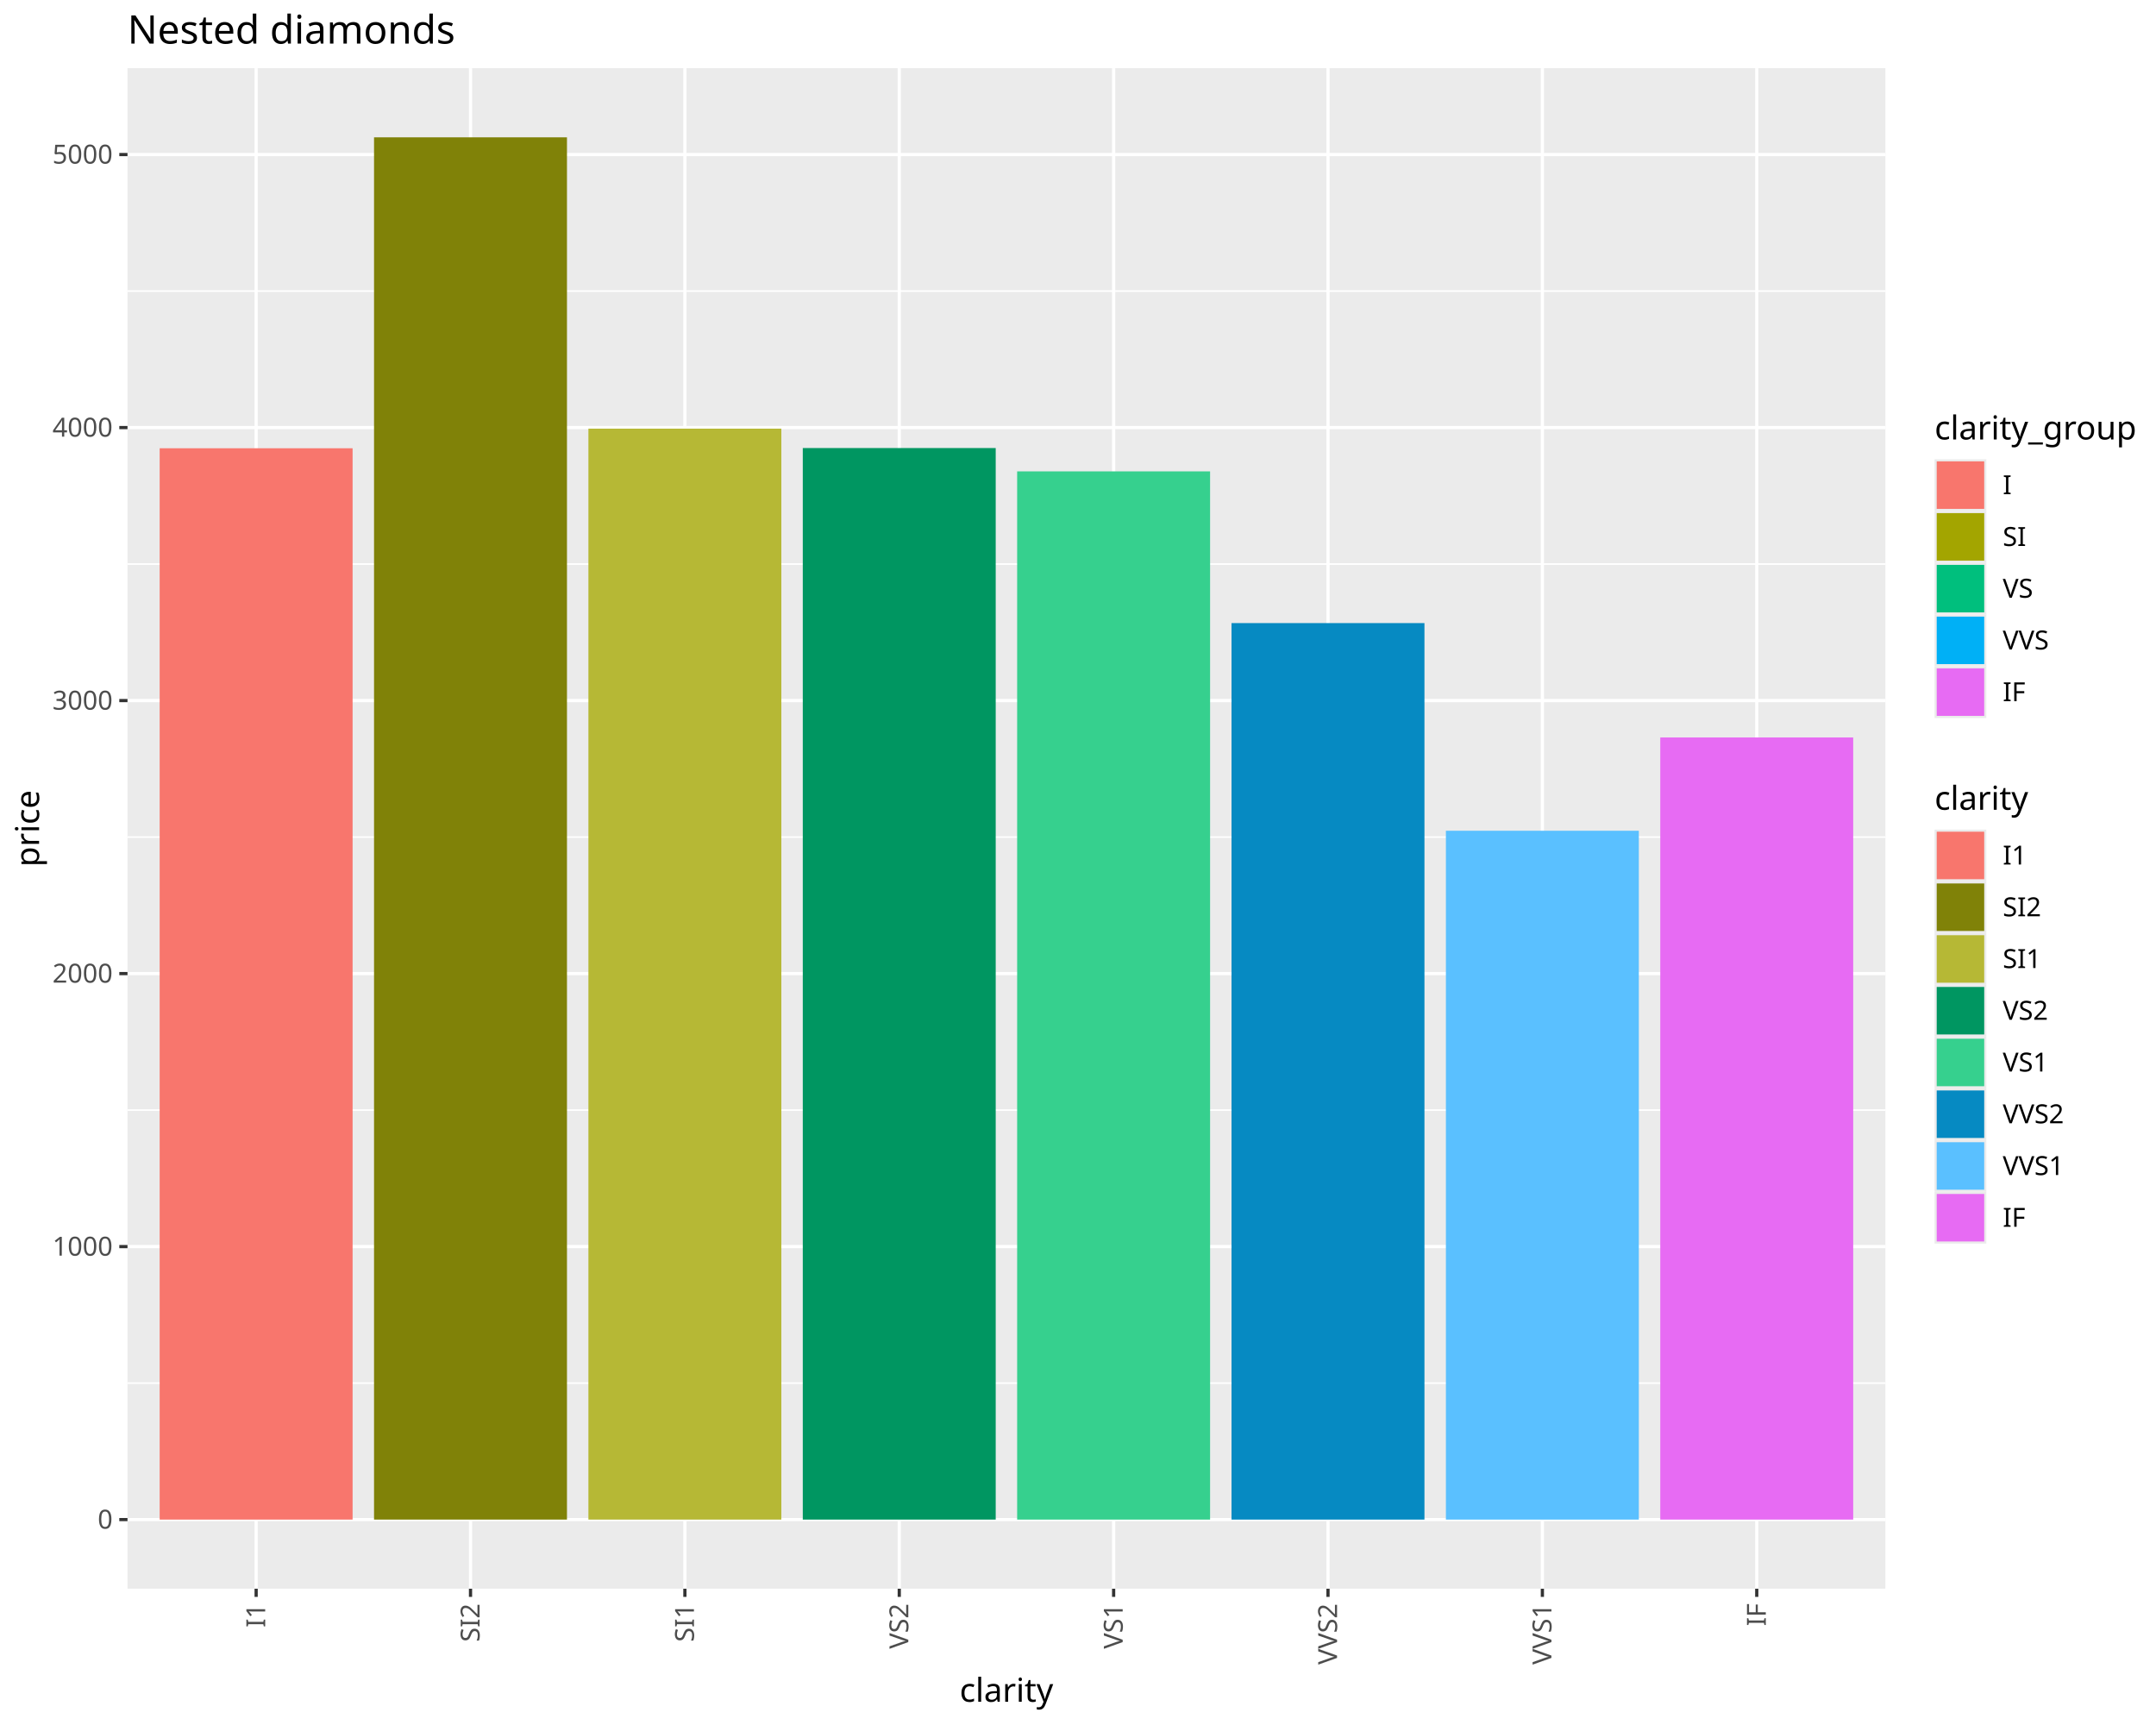
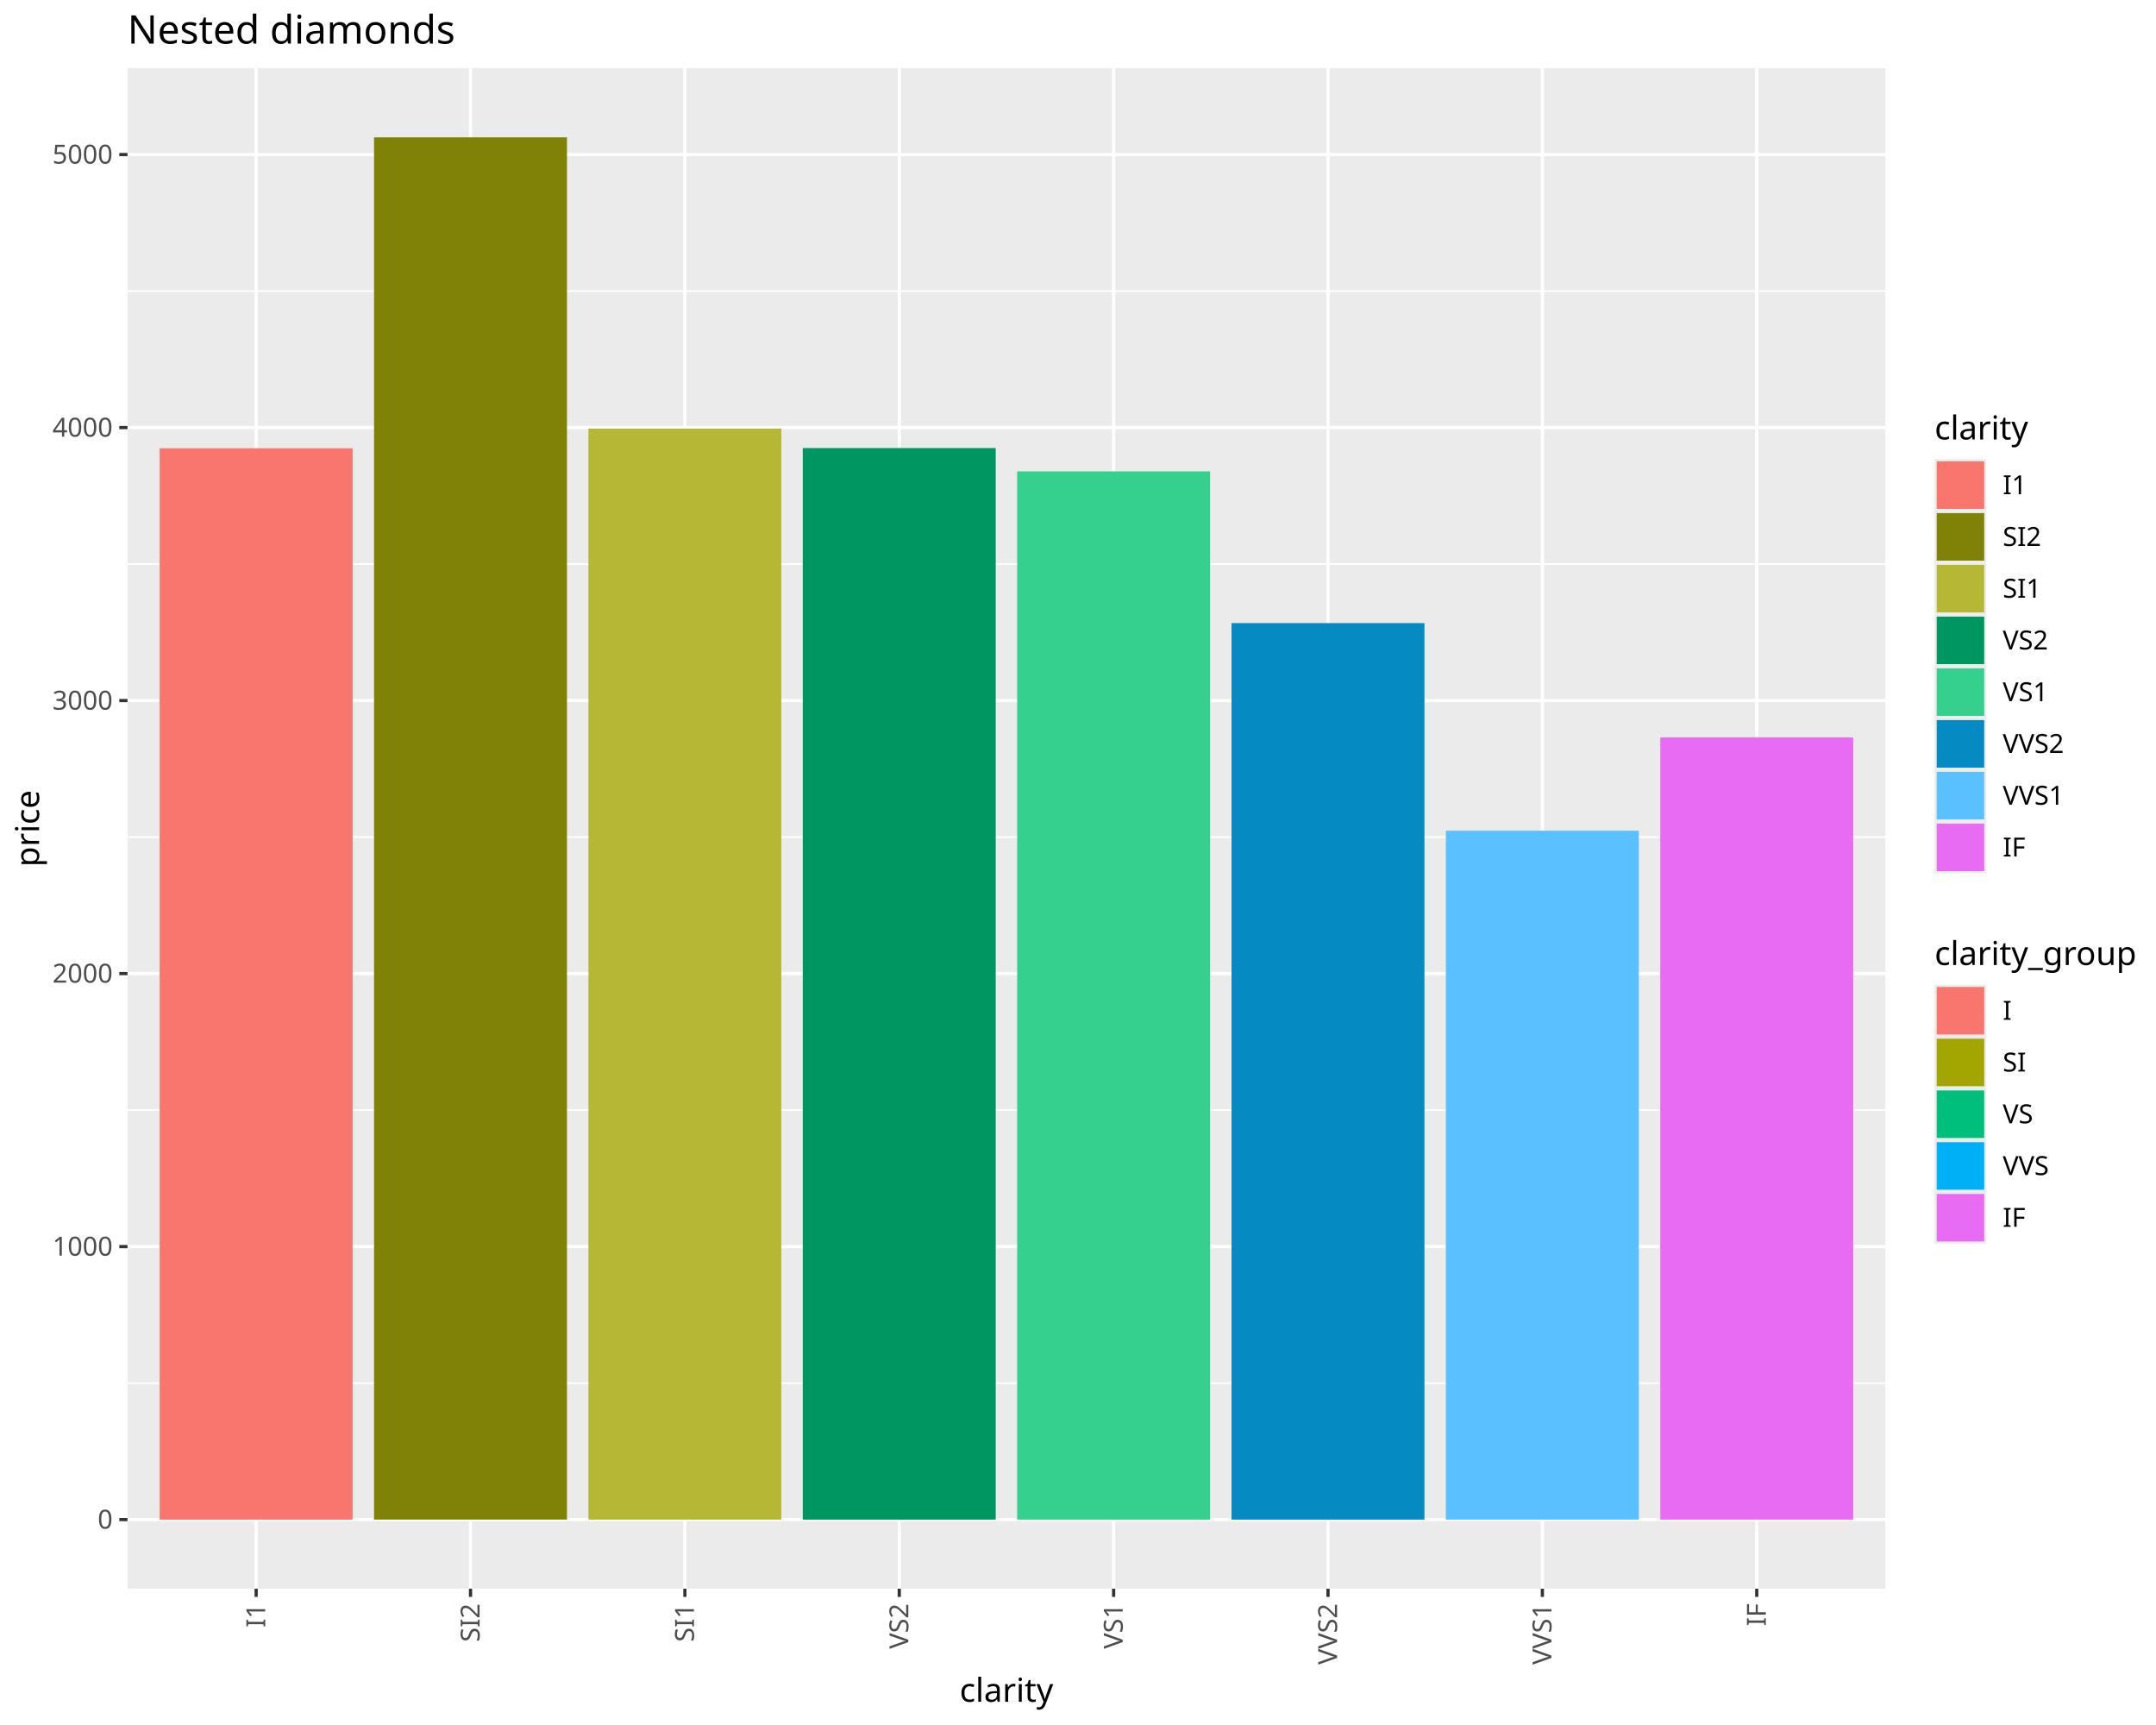
<svg xmlns="http://www.w3.org/2000/svg" class="svglite" data-engine-version="2.0" width="720.00pt" height="576.00pt" viewBox="0 0 720.00 576.00">
  <defs>
    <style type="text/css">
    .svglite line, .svglite polyline, .svglite polygon, .svglite path, .svglite rect, .svglite circle {
      fill: none;
      stroke: #000000;
      stroke-linecap: round;
      stroke-linejoin: round;
      stroke-miterlimit: 10.00;
    }
  </style>
  </defs>
  <rect width="100%" height="100%" style="stroke: none; fill: #FFFFFF;" />
  <defs>
    <clipPath id="cpMC4wMHw3MjAuMDB8MC4wMHw1NzYuMDA=">
      <rect x="0.00" y="0.00" width="720.00" height="576.00" />
    </clipPath>
  </defs>
  <g clip-path="url(#cpMC4wMHw3MjAuMDB8MC4wMHw1NzYuMDA=)">
    <rect x="0.00" y="0.00" width="720.00" height="576.00" style="stroke-width: 1.07; stroke: #FFFFFF; fill: #FFFFFF;" />
  </g>
  <defs>
    <clipPath id="cpNDIuNTh8NjI5LjYyfDIyLjc4fDUzMC40OQ==">
      <rect x="42.58" y="22.78" width="587.04" height="507.70" />
    </clipPath>
  </defs>
  <g clip-path="url(#cpNDIuNTh8NjI5LjYyfDIyLjc4fDUzMC40OQ==)">
    <rect x="42.58" y="22.78" width="587.04" height="507.70" style="stroke-width: 1.07; stroke: none; fill: #EBEBEB;" />
    <polyline points="42.58,461.83 629.62,461.83 " style="stroke-width: 0.53; stroke: #FFFFFF; stroke-linecap: butt;" />
    <polyline points="42.58,370.67 629.62,370.67 " style="stroke-width: 0.53; stroke: #FFFFFF; stroke-linecap: butt;" />
    <polyline points="42.58,279.51 629.62,279.51 " style="stroke-width: 0.53; stroke: #FFFFFF; stroke-linecap: butt;" />
    <polyline points="42.58,188.35 629.62,188.35 " style="stroke-width: 0.53; stroke: #FFFFFF; stroke-linecap: butt;" />
    <polyline points="42.58,97.19 629.62,97.19 " style="stroke-width: 0.53; stroke: #FFFFFF; stroke-linecap: butt;" />
    <polyline points="42.58,507.41 629.62,507.41 " style="stroke-width: 1.07; stroke: #FFFFFF; stroke-linecap: butt;" />
    <polyline points="42.58,416.25 629.62,416.25 " style="stroke-width: 1.07; stroke: #FFFFFF; stroke-linecap: butt;" />
    <polyline points="42.58,325.09 629.62,325.09 " style="stroke-width: 1.07; stroke: #FFFFFF; stroke-linecap: butt;" />
    <polyline points="42.58,233.93 629.62,233.93 " style="stroke-width: 1.07; stroke: #FFFFFF; stroke-linecap: butt;" />
    <polyline points="42.58,142.77 629.62,142.77 " style="stroke-width: 1.07; stroke: #FFFFFF; stroke-linecap: butt;" />
    <polyline points="42.58,51.61 629.62,51.61 " style="stroke-width: 1.07; stroke: #FFFFFF; stroke-linecap: butt;" />
    <polyline points="85.54,530.49 85.54,22.78 " style="stroke-width: 1.07; stroke: #FFFFFF; stroke-linecap: butt;" />
    <polyline points="157.13,530.49 157.13,22.78 " style="stroke-width: 1.07; stroke: #FFFFFF; stroke-linecap: butt;" />
    <polyline points="228.72,530.49 228.72,22.78 " style="stroke-width: 1.07; stroke: #FFFFFF; stroke-linecap: butt;" />
    <polyline points="300.31,530.49 300.31,22.78 " style="stroke-width: 1.07; stroke: #FFFFFF; stroke-linecap: butt;" />
    <polyline points="371.90,530.49 371.90,22.78 " style="stroke-width: 1.07; stroke: #FFFFFF; stroke-linecap: butt;" />
    <polyline points="443.49,530.49 443.49,22.78 " style="stroke-width: 1.07; stroke: #FFFFFF; stroke-linecap: butt;" />
    <polyline points="515.08,530.49 515.08,22.78 " style="stroke-width: 1.07; stroke: #FFFFFF; stroke-linecap: butt;" />
    <polyline points="586.67,530.49 586.67,22.78 " style="stroke-width: 1.07; stroke: #FFFFFF; stroke-linecap: butt;" />
    <rect x="53.32" y="149.68" width="64.43" height="357.73" style="stroke-width: 1.07; stroke: none; stroke-linecap: butt; stroke-linejoin: miter; fill: #F8766D;" />
    <rect x="124.91" y="45.86" width="64.43" height="461.55" style="stroke-width: 1.07; stroke: none; stroke-linecap: butt; stroke-linejoin: miter; fill: #808208;" />
    <rect x="196.50" y="143.13" width="64.43" height="364.28" style="stroke-width: 1.07; stroke: none; stroke-linecap: butt; stroke-linejoin: miter; fill: #B6B835;" />
    <rect x="268.09" y="149.61" width="64.43" height="357.80" style="stroke-width: 1.07; stroke: none; stroke-linecap: butt; stroke-linejoin: miter; fill: #009661;" />
    <rect x="339.68" y="157.40" width="64.43" height="350.01" style="stroke-width: 1.07; stroke: none; stroke-linecap: butt; stroke-linejoin: miter; fill: #36D08E;" />
    <rect x="411.27" y="208.06" width="64.43" height="299.35" style="stroke-width: 1.07; stroke: none; stroke-linecap: butt; stroke-linejoin: miter; fill: #068AC2;" />
    <rect x="482.86" y="277.40" width="64.43" height="230.01" style="stroke-width: 1.07; stroke: none; stroke-linecap: butt; stroke-linejoin: miter; fill: #5AC0FF;" />
    <rect x="554.45" y="246.25" width="64.43" height="261.16" style="stroke-width: 1.07; stroke: none; stroke-linecap: butt; stroke-linejoin: miter; fill: #E76BF3;" />
  </g>
  <g clip-path="url(#cpMC4wMHw3MjAuMDB8MC4wMHw1NzYuMDA=)">
    <text x="37.65" y="510.44" text-anchor="end" style="font-size: 8.80px; fill: #4D4D4D; font-family: sans;" textLength="4.89px" lengthAdjust="spacingAndGlyphs">0</text>
    <text x="37.65" y="419.28" text-anchor="end" style="font-size: 8.80px; fill: #4D4D4D; font-family: sans;" textLength="19.58px" lengthAdjust="spacingAndGlyphs">1000</text>
    <text x="37.65" y="328.12" text-anchor="end" style="font-size: 8.80px; fill: #4D4D4D; font-family: sans;" textLength="19.58px" lengthAdjust="spacingAndGlyphs">2000</text>
    <text x="37.65" y="236.96" text-anchor="end" style="font-size: 8.80px; fill: #4D4D4D; font-family: sans;" textLength="19.58px" lengthAdjust="spacingAndGlyphs">3000</text>
    <text x="37.65" y="145.80" text-anchor="end" style="font-size: 8.80px; fill: #4D4D4D; font-family: sans;" textLength="19.58px" lengthAdjust="spacingAndGlyphs">4000</text>
    <text x="37.65" y="54.63" text-anchor="end" style="font-size: 8.80px; fill: #4D4D4D; font-family: sans;" textLength="19.58px" lengthAdjust="spacingAndGlyphs">5000</text>
    <polyline points="39.84,507.41 42.58,507.41 " style="stroke-width: 1.07; stroke: #333333; stroke-linecap: butt;" />
    <polyline points="39.84,416.25 42.58,416.25 " style="stroke-width: 1.07; stroke: #333333; stroke-linecap: butt;" />
    <polyline points="39.84,325.09 42.58,325.09 " style="stroke-width: 1.07; stroke: #333333; stroke-linecap: butt;" />
    <polyline points="39.84,233.93 42.58,233.93 " style="stroke-width: 1.07; stroke: #333333; stroke-linecap: butt;" />
    <polyline points="39.84,142.77 42.58,142.77 " style="stroke-width: 1.07; stroke: #333333; stroke-linecap: butt;" />
    <polyline points="39.84,51.61 42.58,51.61 " style="stroke-width: 1.07; stroke: #333333; stroke-linecap: butt;" />
    <polyline points="85.54,533.23 85.54,530.49 " style="stroke-width: 1.07; stroke: #333333; stroke-linecap: butt;" />
    <polyline points="157.13,533.23 157.13,530.49 " style="stroke-width: 1.07; stroke: #333333; stroke-linecap: butt;" />
    <polyline points="228.72,533.23 228.72,530.49 " style="stroke-width: 1.07; stroke: #333333; stroke-linecap: butt;" />
    <polyline points="300.31,533.23 300.31,530.49 " style="stroke-width: 1.07; stroke: #333333; stroke-linecap: butt;" />
    <polyline points="371.90,533.23 371.90,530.49 " style="stroke-width: 1.07; stroke: #333333; stroke-linecap: butt;" />
    <polyline points="443.49,533.23 443.49,530.49 " style="stroke-width: 1.07; stroke: #333333; stroke-linecap: butt;" />
    <polyline points="515.08,533.23 515.08,530.49 " style="stroke-width: 1.07; stroke: #333333; stroke-linecap: butt;" />
    <polyline points="586.67,533.23 586.67,530.49 " style="stroke-width: 1.07; stroke: #333333; stroke-linecap: butt;" />
    <text transform="translate(88.56,535.42) rotate(-90)" text-anchor="end" style="font-size: 8.80px; fill: #4D4D4D; font-family: sans;" textLength="7.34px" lengthAdjust="spacingAndGlyphs">I1</text>
    <text transform="translate(160.15,535.42) rotate(-90)" text-anchor="end" style="font-size: 8.80px; fill: #4D4D4D; font-family: sans;" textLength="13.21px" lengthAdjust="spacingAndGlyphs">SI2</text>
    <text transform="translate(231.74,535.42) rotate(-90)" text-anchor="end" style="font-size: 8.80px; fill: #4D4D4D; font-family: sans;" textLength="13.21px" lengthAdjust="spacingAndGlyphs">SI1</text>
    <text transform="translate(303.33,535.42) rotate(-90)" text-anchor="end" style="font-size: 8.80px; fill: #4D4D4D; font-family: sans;" textLength="16.64px" lengthAdjust="spacingAndGlyphs">VS2</text>
    <text transform="translate(374.92,535.42) rotate(-90)" text-anchor="end" style="font-size: 8.80px; fill: #4D4D4D; font-family: sans;" textLength="16.64px" lengthAdjust="spacingAndGlyphs">VS1</text>
    <text transform="translate(446.51,535.42) rotate(-90)" text-anchor="end" style="font-size: 8.80px; fill: #4D4D4D; font-family: sans;" textLength="22.51px" lengthAdjust="spacingAndGlyphs">VVS2</text>
    <text transform="translate(518.10,535.42) rotate(-90)" text-anchor="end" style="font-size: 8.80px; fill: #4D4D4D; font-family: sans;" textLength="22.51px" lengthAdjust="spacingAndGlyphs">VVS1</text>
    <text transform="translate(589.69,535.42) rotate(-90)" text-anchor="end" style="font-size: 8.80px; fill: #4D4D4D; font-family: sans;" textLength="7.82px" lengthAdjust="spacingAndGlyphs">IF</text>
    <text x="336.10" y="568.24" text-anchor="middle" style="font-size: 11.00px; font-family: sans;" textLength="28.73px" lengthAdjust="spacingAndGlyphs">clarity</text>
    <text transform="translate(13.05,276.64) rotate(-90)" text-anchor="middle" style="font-size: 11.00px; font-family: sans;" textLength="23.85px" lengthAdjust="spacingAndGlyphs">price</text>
-     <rect x="640.58" y="132.54" width="73.94" height="112.69" style="stroke-width: 1.07; stroke: none; fill: #FFFFFF;" />
-     <text x="646.06" y="146.74" style="font-size: 11.00px; font-family: sans;" textLength="62.98px" lengthAdjust="spacingAndGlyphs">clarity_group</text>
+     <rect x="640.58" y="132.54" width="56.23" height="164.53" style="stroke-width: 1.07; stroke: none; fill: #FFFFFF;" />
+     <text x="646.06" y="146.74" style="font-size: 11.00px; font-family: sans;" textLength="28.73px" lengthAdjust="spacingAndGlyphs">clarity</text>
    <rect x="646.06" y="153.36" width="17.28" height="17.28" style="stroke-width: 1.07; stroke: none; fill: #EBEBEB;" />
    <rect x="646.77" y="154.06" width="15.86" height="15.86" style="stroke-width: 1.07; stroke: none; stroke-linecap: butt; stroke-linejoin: miter; fill: #F8766D;" />
    <rect x="646.06" y="170.64" width="17.28" height="17.28" style="stroke-width: 1.07; stroke: none; fill: #EBEBEB;" />
-     <rect x="646.77" y="171.34" width="15.86" height="15.86" style="stroke-width: 1.07; stroke: none; stroke-linecap: butt; stroke-linejoin: miter; fill: #A3A500;" />
+     <rect x="646.77" y="171.34" width="15.86" height="15.86" style="stroke-width: 1.07; stroke: none; stroke-linecap: butt; stroke-linejoin: miter; fill: #808208;" />
    <rect x="646.06" y="187.92" width="17.28" height="17.28" style="stroke-width: 1.07; stroke: none; fill: #EBEBEB;" />
-     <rect x="646.77" y="188.62" width="15.86" height="15.86" style="stroke-width: 1.07; stroke: none; stroke-linecap: butt; stroke-linejoin: miter; fill: #00BF7D;" />
+     <rect x="646.77" y="188.62" width="15.86" height="15.86" style="stroke-width: 1.07; stroke: none; stroke-linecap: butt; stroke-linejoin: miter; fill: #B6B835;" />
    <rect x="646.06" y="205.20" width="17.28" height="17.28" style="stroke-width: 1.07; stroke: none; fill: #EBEBEB;" />
-     <rect x="646.77" y="205.90" width="15.86" height="15.86" style="stroke-width: 1.07; stroke: none; stroke-linecap: butt; stroke-linejoin: miter; fill: #00B0F6;" />
+     <rect x="646.77" y="205.90" width="15.86" height="15.86" style="stroke-width: 1.07; stroke: none; stroke-linecap: butt; stroke-linejoin: miter; fill: #009661;" />
    <rect x="646.06" y="222.48" width="17.28" height="17.28" style="stroke-width: 1.07; stroke: none; fill: #EBEBEB;" />
-     <rect x="646.77" y="223.18" width="15.86" height="15.86" style="stroke-width: 1.07; stroke: none; stroke-linecap: butt; stroke-linejoin: miter; fill: #E76BF3;" />
-     <text x="668.82" y="165.02" style="font-size: 8.80px; font-family: sans;" textLength="2.44px" lengthAdjust="spacingAndGlyphs">I</text>
-     <text x="668.82" y="182.30" style="font-size: 8.80px; font-family: sans;" textLength="8.32px" lengthAdjust="spacingAndGlyphs">SI</text>
-     <text x="668.82" y="199.58" style="font-size: 8.80px; font-family: sans;" textLength="11.74px" lengthAdjust="spacingAndGlyphs">VS</text>
-     <text x="668.82" y="216.86" style="font-size: 8.80px; font-family: sans;" textLength="17.61px" lengthAdjust="spacingAndGlyphs">VVS</text>
-     <text x="668.82" y="234.14" style="font-size: 8.80px; font-family: sans;" textLength="7.82px" lengthAdjust="spacingAndGlyphs">IF</text>
-     <rect x="640.58" y="256.19" width="56.23" height="164.53" style="stroke-width: 1.07; stroke: none; fill: #FFFFFF;" />
-     <text x="646.06" y="270.39" style="font-size: 11.00px; font-family: sans;" textLength="28.73px" lengthAdjust="spacingAndGlyphs">clarity</text>
-     <rect x="646.06" y="277.01" width="17.28" height="17.28" style="stroke-width: 1.07; stroke: none; fill: #EBEBEB;" />
-     <rect x="646.77" y="277.72" width="15.86" height="15.86" style="stroke-width: 1.07; stroke: none; stroke-linecap: butt; stroke-linejoin: miter; fill: #F8766D;" />
-     <rect x="646.06" y="294.29" width="17.28" height="17.28" style="stroke-width: 1.07; stroke: none; fill: #EBEBEB;" />
-     <rect x="646.77" y="295.00" width="15.86" height="15.86" style="stroke-width: 1.07; stroke: none; stroke-linecap: butt; stroke-linejoin: miter; fill: #808208;" />
-     <rect x="646.06" y="311.57" width="17.28" height="17.28" style="stroke-width: 1.07; stroke: none; fill: #EBEBEB;" />
-     <rect x="646.77" y="312.28" width="15.86" height="15.86" style="stroke-width: 1.07; stroke: none; stroke-linecap: butt; stroke-linejoin: miter; fill: #B6B835;" />
+     <rect x="646.77" y="223.18" width="15.86" height="15.86" style="stroke-width: 1.07; stroke: none; stroke-linecap: butt; stroke-linejoin: miter; fill: #36D08E;" />
+     <rect x="646.06" y="239.76" width="17.28" height="17.28" style="stroke-width: 1.07; stroke: none; fill: #EBEBEB;" />
+     <rect x="646.77" y="240.46" width="15.86" height="15.86" style="stroke-width: 1.07; stroke: none; stroke-linecap: butt; stroke-linejoin: miter; fill: #068AC2;" />
+     <rect x="646.06" y="257.04" width="17.28" height="17.28" style="stroke-width: 1.07; stroke: none; fill: #EBEBEB;" />
+     <rect x="646.77" y="257.74" width="15.86" height="15.86" style="stroke-width: 1.07; stroke: none; stroke-linecap: butt; stroke-linejoin: miter; fill: #5AC0FF;" />
+     <rect x="646.06" y="274.32" width="17.28" height="17.28" style="stroke-width: 1.07; stroke: none; fill: #EBEBEB;" />
+     <rect x="646.77" y="275.02" width="15.86" height="15.86" style="stroke-width: 1.07; stroke: none; stroke-linecap: butt; stroke-linejoin: miter; fill: #E76BF3;" />
+     <text x="668.82" y="165.02" style="font-size: 8.80px; font-family: sans;" textLength="7.34px" lengthAdjust="spacingAndGlyphs">I1</text>
+     <text x="668.82" y="182.30" style="font-size: 8.80px; font-family: sans;" textLength="13.21px" lengthAdjust="spacingAndGlyphs">SI2</text>
+     <text x="668.82" y="199.58" style="font-size: 8.80px; font-family: sans;" textLength="13.21px" lengthAdjust="spacingAndGlyphs">SI1</text>
+     <text x="668.82" y="216.86" style="font-size: 8.80px; font-family: sans;" textLength="16.64px" lengthAdjust="spacingAndGlyphs">VS2</text>
+     <text x="668.82" y="234.14" style="font-size: 8.80px; font-family: sans;" textLength="16.64px" lengthAdjust="spacingAndGlyphs">VS1</text>
+     <text x="668.82" y="251.42" style="font-size: 8.80px; font-family: sans;" textLength="22.51px" lengthAdjust="spacingAndGlyphs">VVS2</text>
+     <text x="668.82" y="268.70" style="font-size: 8.80px; font-family: sans;" textLength="22.51px" lengthAdjust="spacingAndGlyphs">VVS1</text>
+     <text x="668.82" y="285.98" style="font-size: 8.80px; font-family: sans;" textLength="7.82px" lengthAdjust="spacingAndGlyphs">IF</text>
+     <rect x="640.58" y="308.03" width="73.94" height="112.69" style="stroke-width: 1.07; stroke: none; fill: #FFFFFF;" />
+     <text x="646.06" y="322.23" style="font-size: 11.00px; font-family: sans;" textLength="62.98px" lengthAdjust="spacingAndGlyphs">clarity_group</text>
    <rect x="646.06" y="328.85" width="17.28" height="17.28" style="stroke-width: 1.07; stroke: none; fill: #EBEBEB;" />
-     <rect x="646.77" y="329.56" width="15.86" height="15.86" style="stroke-width: 1.07; stroke: none; stroke-linecap: butt; stroke-linejoin: miter; fill: #009661;" />
+     <rect x="646.77" y="329.56" width="15.86" height="15.86" style="stroke-width: 1.07; stroke: none; stroke-linecap: butt; stroke-linejoin: miter; fill: #F8766D;" />
    <rect x="646.06" y="346.13" width="17.28" height="17.28" style="stroke-width: 1.07; stroke: none; fill: #EBEBEB;" />
-     <rect x="646.77" y="346.84" width="15.86" height="15.86" style="stroke-width: 1.07; stroke: none; stroke-linecap: butt; stroke-linejoin: miter; fill: #36D08E;" />
+     <rect x="646.77" y="346.84" width="15.86" height="15.86" style="stroke-width: 1.07; stroke: none; stroke-linecap: butt; stroke-linejoin: miter; fill: #A3A500;" />
    <rect x="646.06" y="363.41" width="17.28" height="17.28" style="stroke-width: 1.07; stroke: none; fill: #EBEBEB;" />
-     <rect x="646.77" y="364.12" width="15.86" height="15.86" style="stroke-width: 1.07; stroke: none; stroke-linecap: butt; stroke-linejoin: miter; fill: #068AC2;" />
+     <rect x="646.77" y="364.12" width="15.86" height="15.86" style="stroke-width: 1.07; stroke: none; stroke-linecap: butt; stroke-linejoin: miter; fill: #00BF7D;" />
    <rect x="646.06" y="380.69" width="17.28" height="17.28" style="stroke-width: 1.07; stroke: none; fill: #EBEBEB;" />
-     <rect x="646.77" y="381.40" width="15.86" height="15.86" style="stroke-width: 1.07; stroke: none; stroke-linecap: butt; stroke-linejoin: miter; fill: #5AC0FF;" />
+     <rect x="646.77" y="381.40" width="15.86" height="15.86" style="stroke-width: 1.07; stroke: none; stroke-linecap: butt; stroke-linejoin: miter; fill: #00B0F6;" />
    <rect x="646.06" y="397.97" width="17.28" height="17.28" style="stroke-width: 1.07; stroke: none; fill: #EBEBEB;" />
    <rect x="646.77" y="398.68" width="15.86" height="15.86" style="stroke-width: 1.07; stroke: none; stroke-linecap: butt; stroke-linejoin: miter; fill: #E76BF3;" />
-     <text x="668.82" y="288.68" style="font-size: 8.80px; font-family: sans;" textLength="7.34px" lengthAdjust="spacingAndGlyphs">I1</text>
-     <text x="668.82" y="305.96" style="font-size: 8.80px; font-family: sans;" textLength="13.21px" lengthAdjust="spacingAndGlyphs">SI2</text>
-     <text x="668.82" y="323.24" style="font-size: 8.80px; font-family: sans;" textLength="13.21px" lengthAdjust="spacingAndGlyphs">SI1</text>
-     <text x="668.82" y="340.52" style="font-size: 8.80px; font-family: sans;" textLength="16.64px" lengthAdjust="spacingAndGlyphs">VS2</text>
-     <text x="668.82" y="357.80" style="font-size: 8.80px; font-family: sans;" textLength="16.64px" lengthAdjust="spacingAndGlyphs">VS1</text>
-     <text x="668.82" y="375.08" style="font-size: 8.80px; font-family: sans;" textLength="22.51px" lengthAdjust="spacingAndGlyphs">VVS2</text>
-     <text x="668.82" y="392.36" style="font-size: 8.80px; font-family: sans;" textLength="22.51px" lengthAdjust="spacingAndGlyphs">VVS1</text>
+     <text x="668.82" y="340.52" style="font-size: 8.80px; font-family: sans;" textLength="2.44px" lengthAdjust="spacingAndGlyphs">I</text>
+     <text x="668.82" y="357.80" style="font-size: 8.80px; font-family: sans;" textLength="8.32px" lengthAdjust="spacingAndGlyphs">SI</text>
+     <text x="668.82" y="375.08" style="font-size: 8.80px; font-family: sans;" textLength="11.74px" lengthAdjust="spacingAndGlyphs">VS</text>
+     <text x="668.82" y="392.36" style="font-size: 8.80px; font-family: sans;" textLength="17.61px" lengthAdjust="spacingAndGlyphs">VVS</text>
    <text x="668.82" y="409.64" style="font-size: 8.80px; font-family: sans;" textLength="7.82px" lengthAdjust="spacingAndGlyphs">IF</text>
    <text x="42.58" y="14.56" style="font-size: 13.20px; font-family: sans;" textLength="102.75px" lengthAdjust="spacingAndGlyphs">Nested diamonds</text>
  </g>
</svg>
